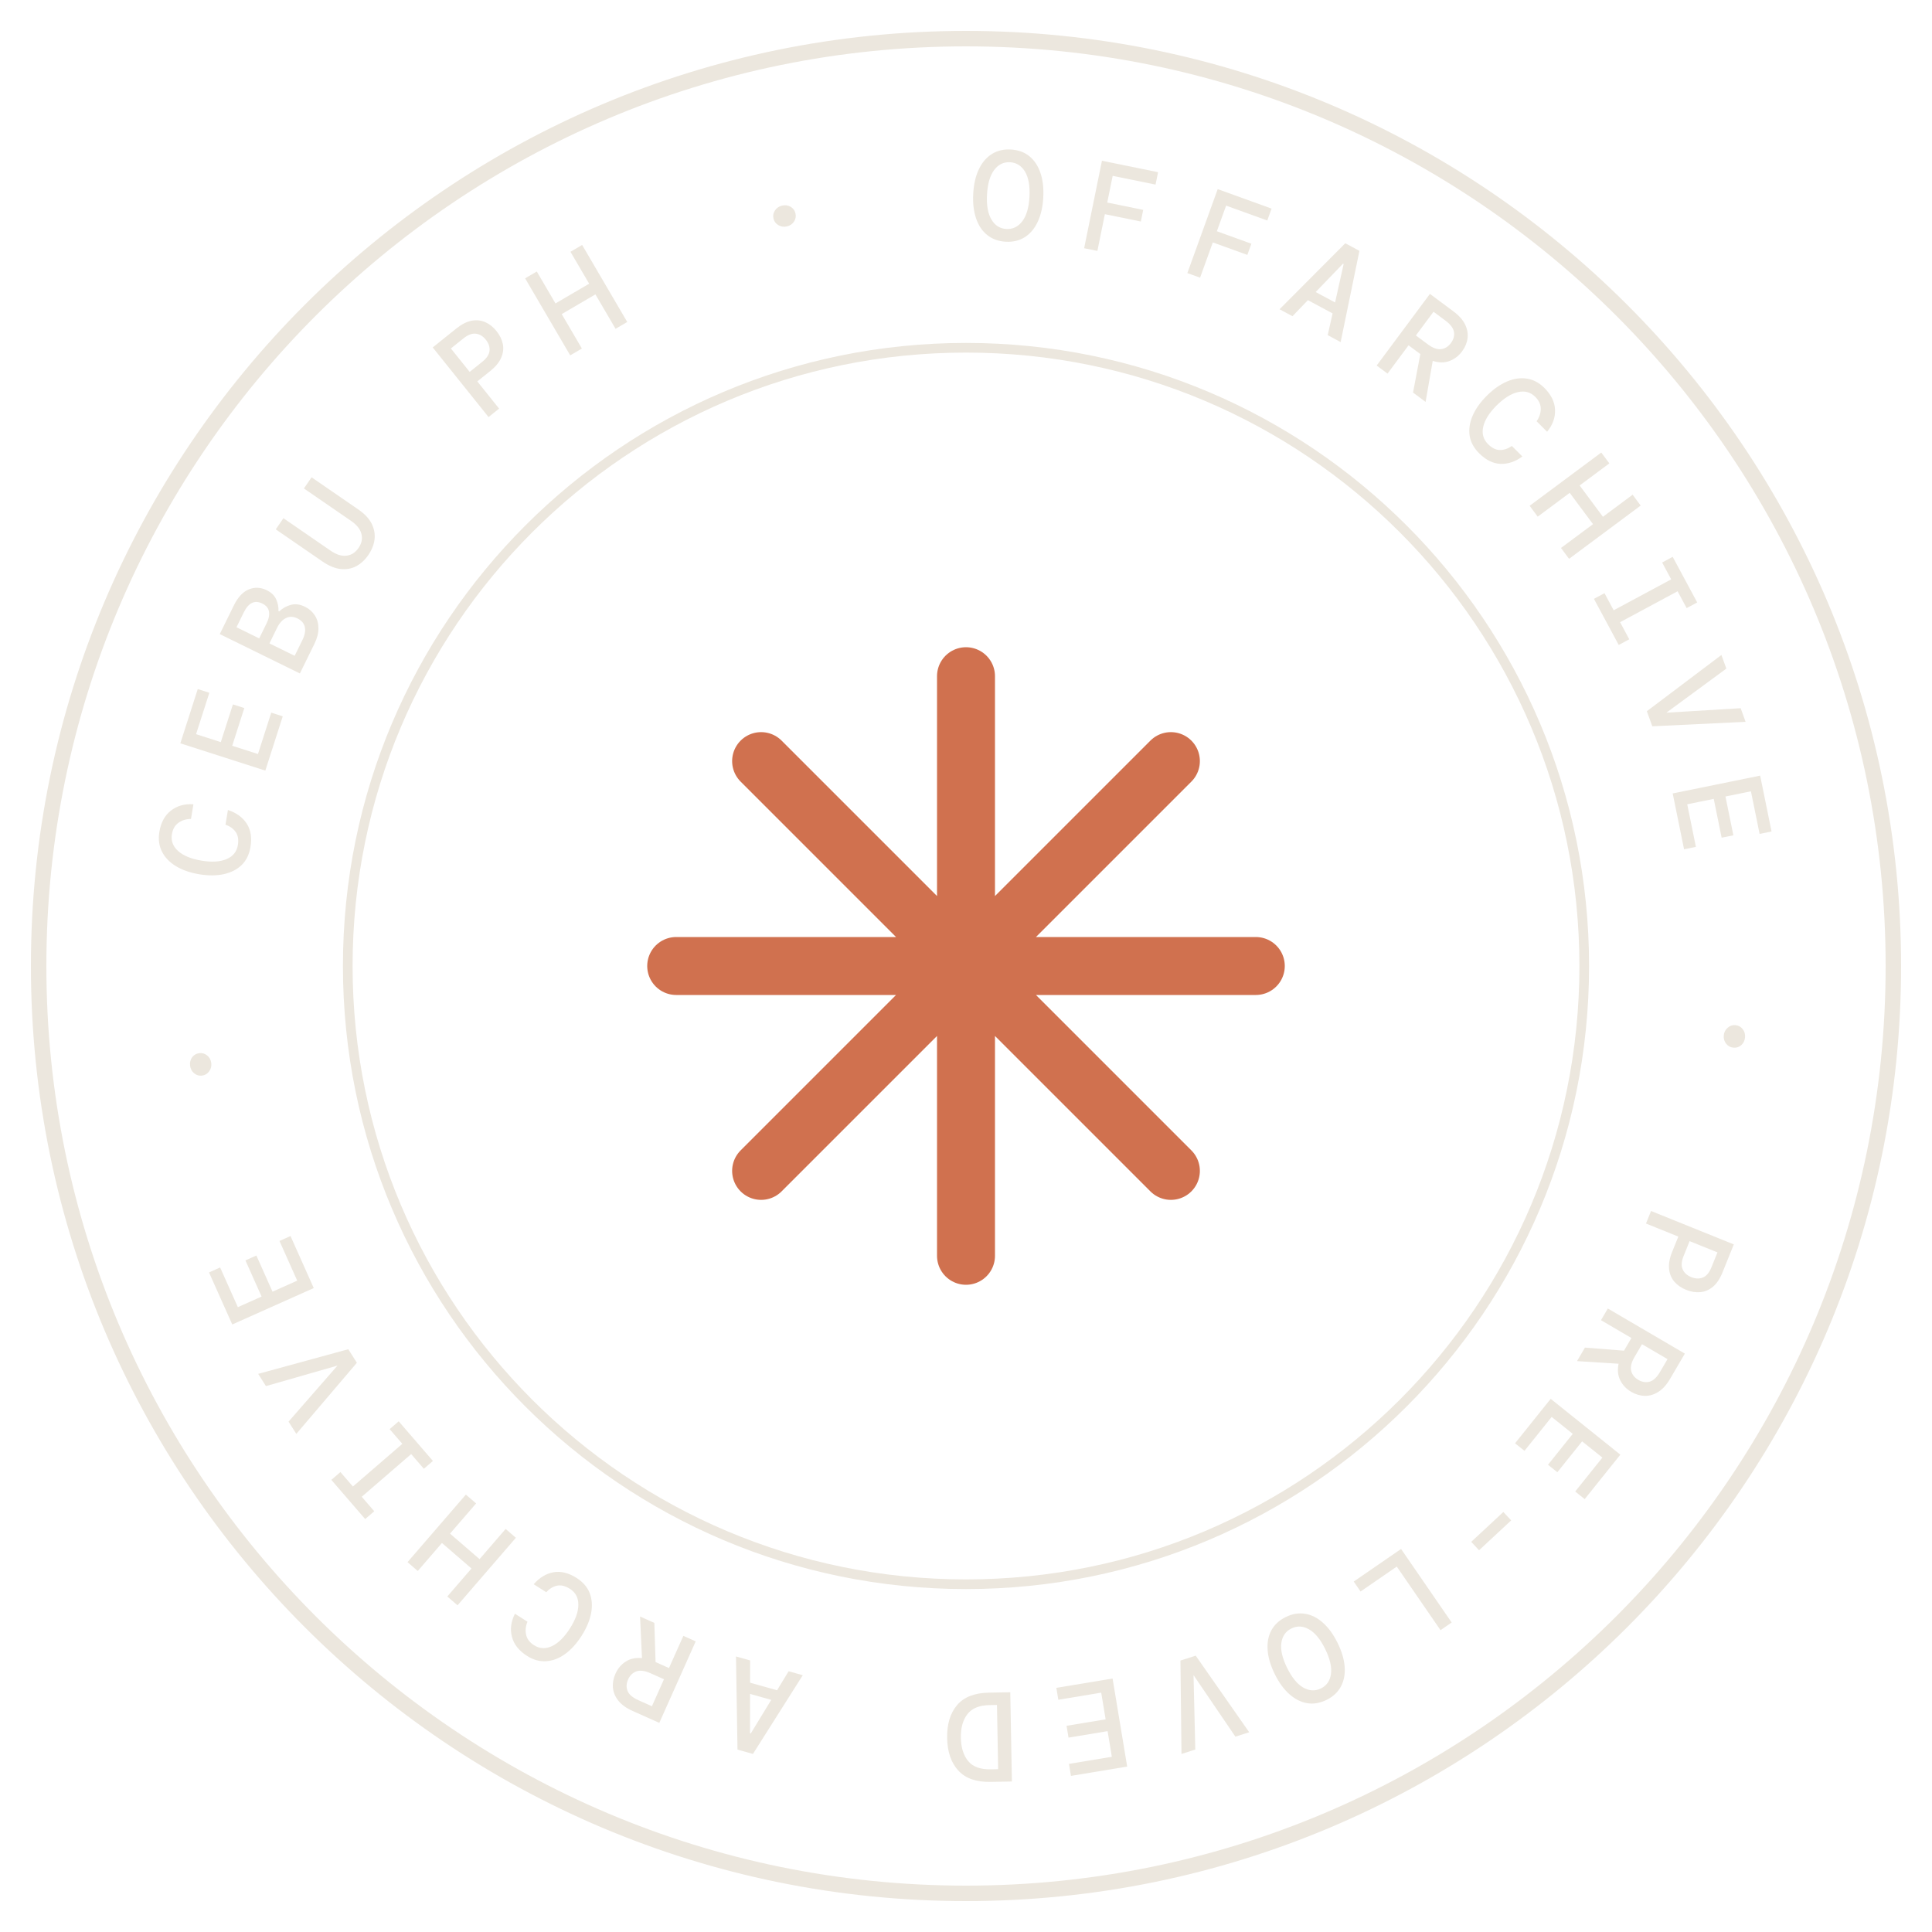
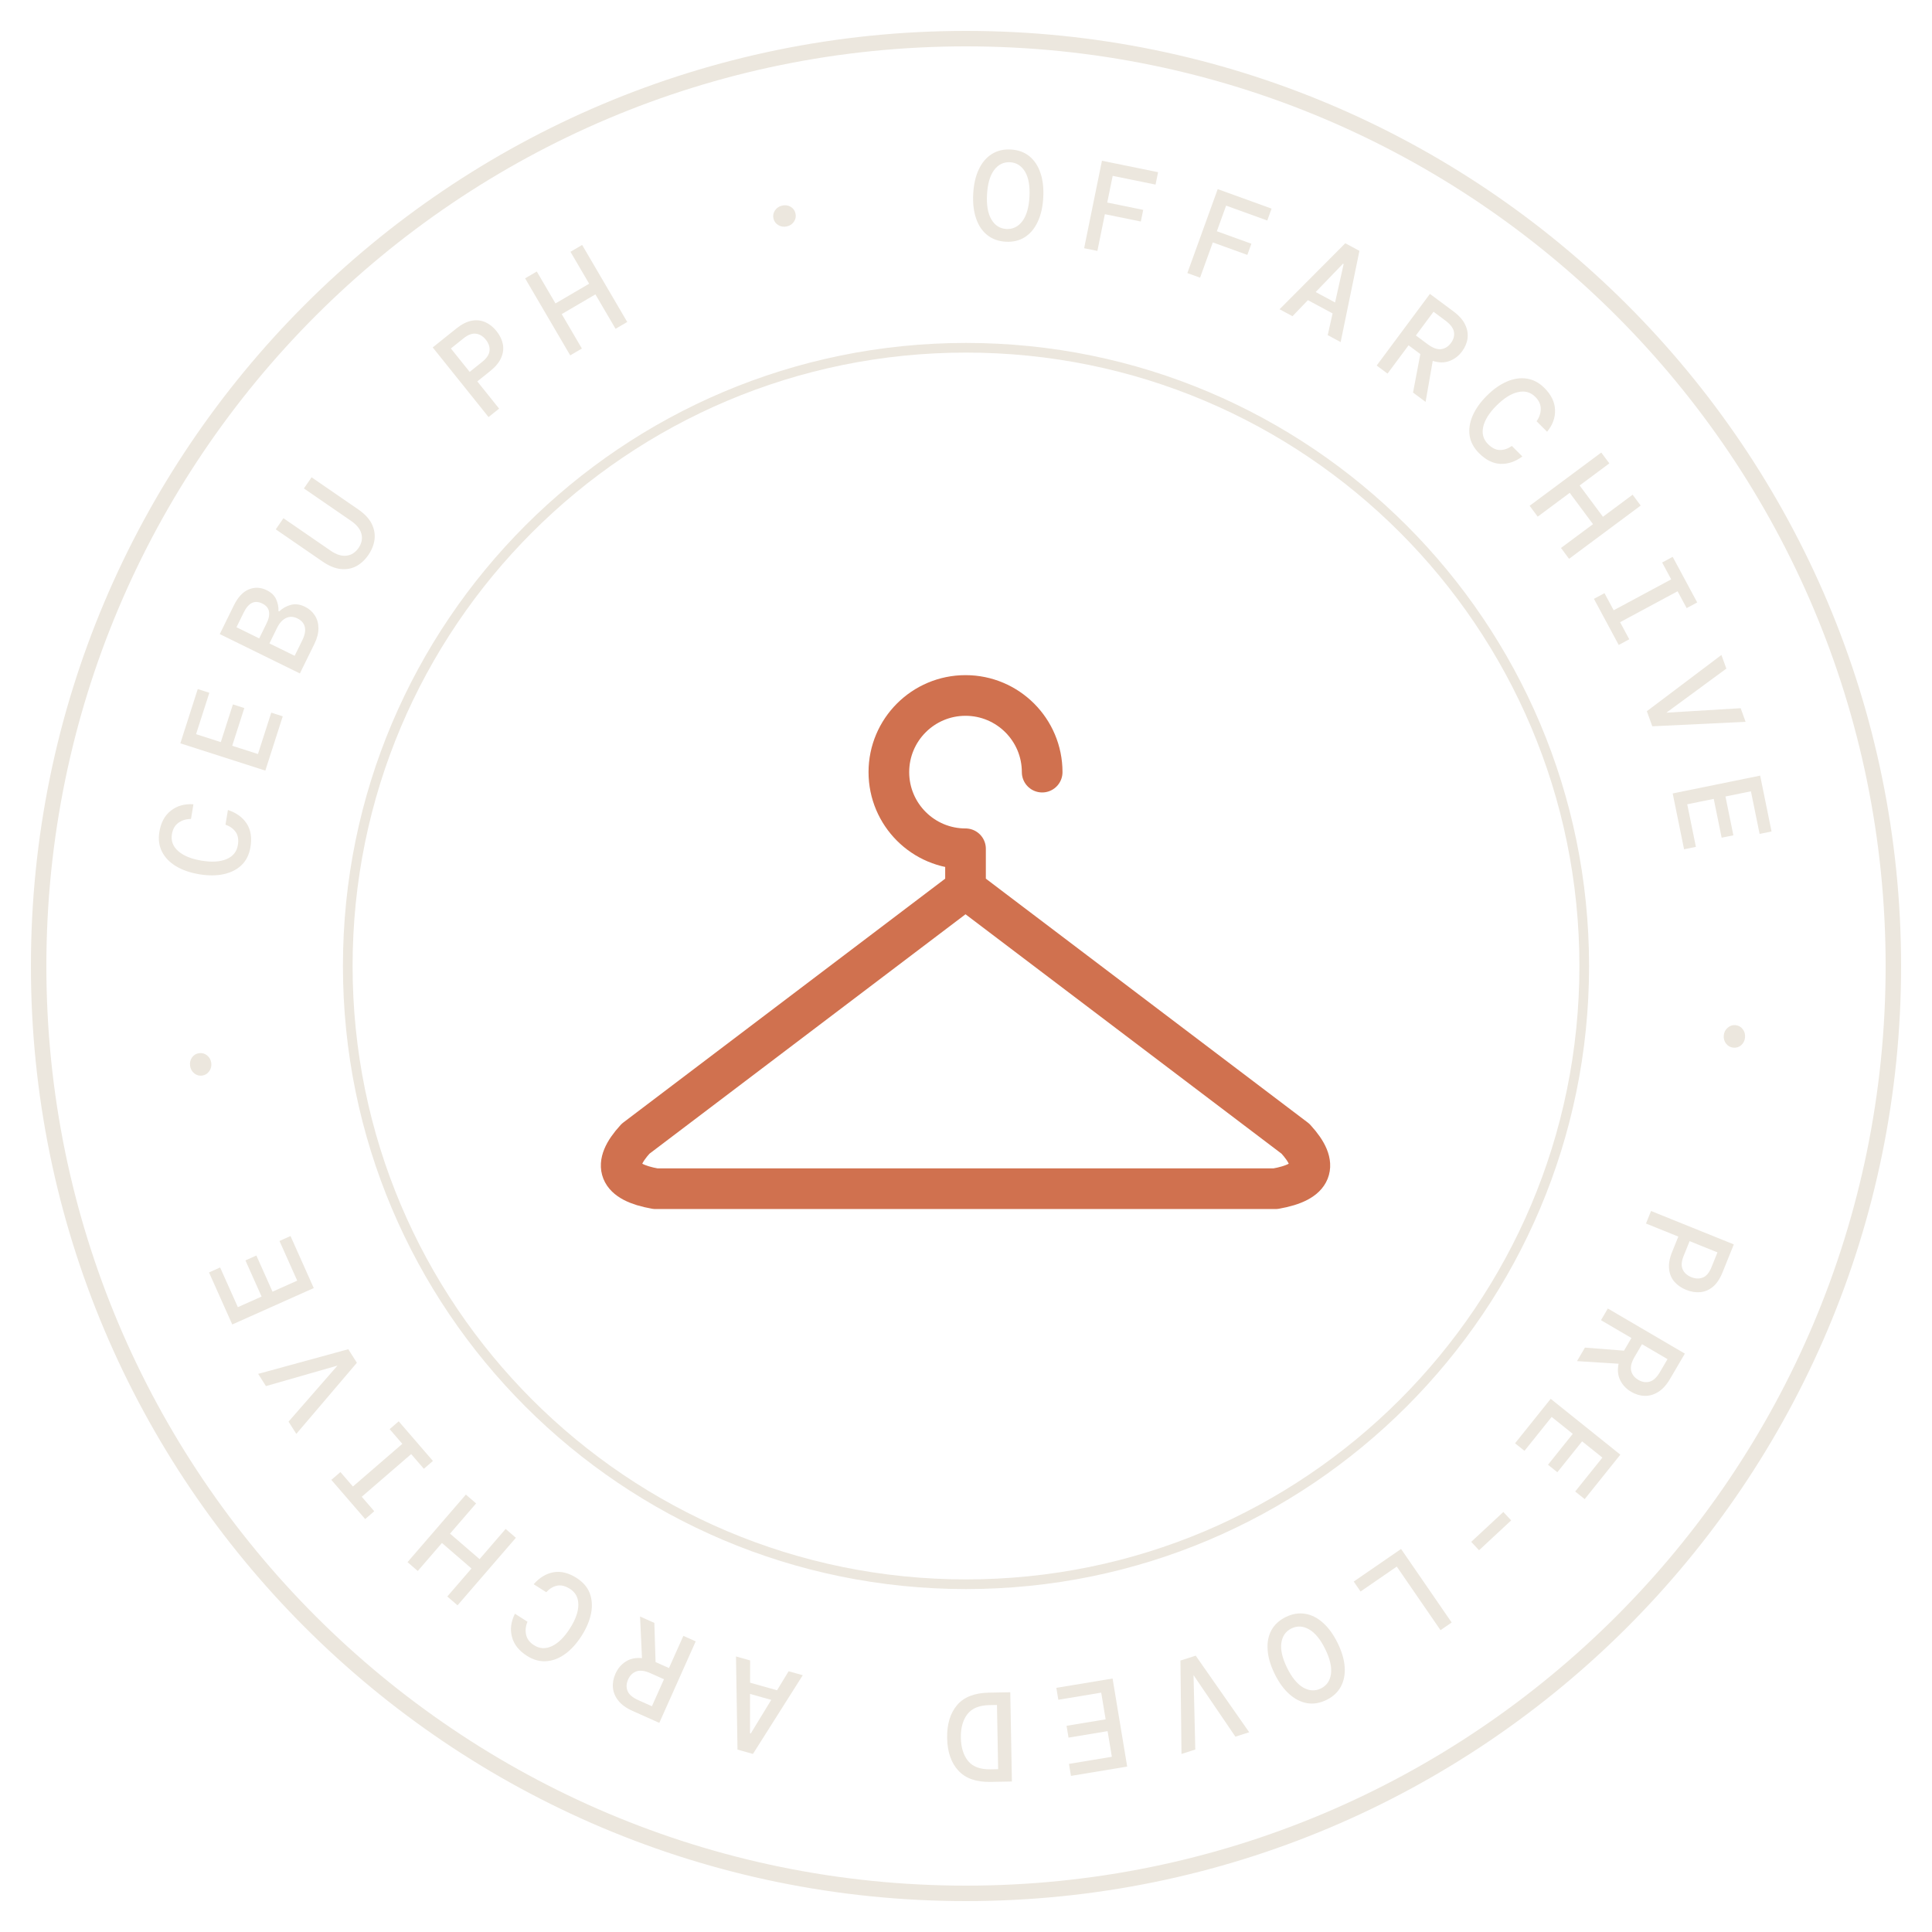
<svg xmlns="http://www.w3.org/2000/svg" viewBox="0 0 200 200" width="200" height="200">
  <g fill="#ECE7DE">
    <circle cx="100" cy="100" r="96" fill="none" stroke="#ECE7DE" stroke-width="1.6" />
    <circle cx="100" cy="100" r="64" fill="none" stroke="#ECE7DE" stroke-width="1" />
    <path transform="translate(104.38 20.12) rotate(3.14)" d="M0.00 4.91L0.00 4.91Q-1.12 4.91-1.94 4.33Q-2.76 3.75-3.19 2.68Q-3.63 1.61-3.63 0.13L-3.63 0.13Q-3.63-1.35-3.19-2.42Q-2.76-3.48-1.94-4.07Q-1.12-4.65 0.00-4.65L0.00-4.65Q1.14-4.65 1.95-4.07Q2.76-3.48 3.19-2.42Q3.63-1.35 3.63 0.13L3.63 0.13Q3.63 1.61 3.19 2.68Q2.76 3.75 1.95 4.33Q1.14 4.91 0.00 4.91ZM0.00 3.59L0.00 3.59Q0.99 3.59 1.60 2.70Q2.20 1.81 2.20 0.13L2.20 0.13Q2.20-1.54 1.60-2.44Q0.99-3.33 0.00-3.33L0.00-3.33Q-1.00-3.33-1.60-2.44Q-2.20-1.54-2.20 0.13L-2.20 0.13Q-2.20 1.81-1.60 2.70Q-1.00 3.59 0.00 3.59Z" />
    <path transform="translate(115.97 21.61) rotate(11.51)" d="M-1.45 4.75L-2.85 4.75L-2.85-4.49L3.08-4.49L3.08-3.18L-1.45-3.18L-1.45-0.36L2.35-0.36L2.35 0.87L-1.45 0.87L-1.45 4.75Z" />
    <path transform="translate(127.21 24.77) rotate(19.88)" d="M-1.45 4.75L-2.85 4.75L-2.85-4.49L3.08-4.49L3.08-3.18L-1.45-3.18L-1.45-0.36L2.35-0.36L2.35 0.87L-1.45 0.87L-1.45 4.75Z" />
    <path transform="translate(137.87 29.53) rotate(28.26)" d="M-2.07 4.75L-3.59 4.75L-0.83-4.49L0.83-4.49L3.59 4.75L2.07 4.75L1.45 2.53L-1.45 2.53L-2.07 4.75ZM0.04-2.51L-0.04-2.51L-1.14 1.41L1.14 1.41L0.04-2.51Z" />
    <path transform="translate(147.73 35.8) rotate(36.63)" d="M-1.57 4.75L-2.97 4.75L-2.97-4.49L0.05-4.49Q1.14-4.49 1.84-4.12Q2.55-3.75 2.90-3.12Q3.25-2.49 3.25-1.70L3.25-1.70Q3.25-0.81 2.79-0.11Q2.34 0.58 1.40 0.90L1.40 0.90L3.34 4.75L1.72 4.75L-0.05 1.10L-1.57 1.10L-1.57 4.75ZM-1.57-3.23L-1.57-0.17L-0.03-0.17Q0.92-0.17 1.37-0.59Q1.81-1.02 1.81-1.70L1.81-1.70Q1.81-2.40 1.37-2.82Q0.94-3.23-0.04-3.23L-0.04-3.23L-1.57-3.23Z" />
    <path transform="translate(156.57 43.43) rotate(45)" d="M0.03 4.91L0.03 4.91Q-1.14 4.91-1.95 4.32Q-2.76 3.72-3.19 2.65Q-3.62 1.57-3.62 0.15L-3.62 0.15Q-3.62-1.29-3.19-2.37Q-2.76-3.45-1.94-4.05Q-1.12-4.65 0.03-4.65L0.03-4.65Q1.52-4.65 2.40-3.83Q3.29-3.02 3.43-1.64L3.43-1.64L1.89-1.64Q1.77-2.36 1.30-2.84Q0.83-3.33 0.01-3.33L0.01-3.33Q-1.03-3.33-1.61-2.40Q-2.19-1.48-2.19 0.15L-2.19 0.15Q-2.19 1.76-1.61 2.67Q-1.03 3.59 0.01 3.59L0.01 3.59Q0.86 3.59 1.31 3.15Q1.76 2.71 1.89 1.98L1.89 1.98L3.43 1.98Q3.22 3.34 2.36 4.13Q1.50 4.91 0.03 4.91Z" />
    <path transform="translate(164.2 52.27) rotate(53.37)" d="M-2.02 4.75L-3.42 4.75L-3.42-4.49L-2.02-4.49L-2.02-0.66L2.02-0.66L2.02-4.49L3.42-4.49L3.42 4.75L2.02 4.75L2.02 0.62L-2.02 0.62L-2.02 4.75Z" />
    <path transform="translate(170.47 62.13) rotate(61.74)" d="M2.71 4.75L-2.71 4.75L-2.71 3.51L-0.70 3.51L-0.70-3.25L-2.68-3.25L-2.68-4.49L2.68-4.49L2.68-3.25L0.70-3.25L0.70 3.51L2.71 3.51L2.71 4.75Z" />
    <path transform="translate(175.23 72.79) rotate(70.12)" d="M0.83 4.75L-0.83 4.75L-3.68-4.49L-2.18-4.49L0.00 2.90L2.18-4.49L3.68-4.49L0.83 4.75Z" />
    <path transform="translate(178.39 84.03) rotate(78.49)" d="M3.00 4.75L-2.90 4.75L-2.90-4.49L3.00-4.49L3.00-3.23L-1.50-3.23L-1.50-0.54L2.60-0.54L2.60 0.70L-1.50 0.70L-1.50 3.50L3.00 3.50L3.00 4.75Z" />
    <path transform="translate(179.67 107.3) rotate(95.23)" d="M0.00 1.23L0.00 1.23Q-0.49 1.23-0.83 0.90Q-1.17 0.58-1.17 0.12L-1.17 0.12Q-1.17-0.34-0.83-0.66Q-0.49-0.98 0.00-0.98L0.00-0.98Q0.50-0.98 0.84-0.66Q1.17-0.34 1.17 0.12L1.17 0.12Q1.17 0.58 0.84 0.90Q0.50 1.23 0.00 1.23Z" />
    <path transform="translate(174.19 129.94) rotate(111.98)" d="M-1.62 4.75L-3.02 4.75L-3.02-4.49L0.11-4.49Q1.16-4.49 1.85-4.13Q2.53-3.76 2.86-3.13Q3.19-2.49 3.19-1.68L3.19-1.68Q3.19-0.86 2.86-0.22Q2.53 0.41 1.85 0.77Q1.16 1.14 0.11 1.14L0.11 1.14L-1.62 1.14L-1.62 4.75ZM-1.62-3.23L-1.62-0.12L0.04-0.12Q0.94-0.12 1.35-0.54Q1.77-0.96 1.77-1.68L1.77-1.68Q1.77-2.38 1.35-2.81Q0.94-3.23 0.04-3.23L0.04-3.23L-1.62-3.23Z" />
    <path transform="translate(169.04 140.42) rotate(120.35)" d="M-1.57 4.75L-2.97 4.75L-2.97-4.49L0.05-4.49Q1.14-4.49 1.84-4.12Q2.55-3.75 2.90-3.12Q3.25-2.49 3.25-1.70L3.25-1.70Q3.25-0.81 2.79-0.11Q2.34 0.58 1.40 0.90L1.40 0.90L3.34 4.75L1.72 4.75L-0.05 1.10L-1.57 1.10L-1.57 4.75ZM-1.57-3.23L-1.57-0.17L-0.03-0.17Q0.92-0.17 1.37-0.59Q1.81-1.02 1.81-1.70L1.81-1.70Q1.81-2.40 1.37-2.82Q0.94-3.23-0.04-3.23L-0.04-3.23L-1.57-3.23Z" />
    <path transform="translate(162.42 150.04) rotate(128.72)" d="M3.00 4.75L-2.90 4.75L-2.90-4.49L3.00-4.49L3.00-3.23L-1.50-3.23L-1.50-0.54L2.60-0.54L2.60 0.70L-1.50 0.70L-1.50 3.50L3.00 3.50L3.00 4.75Z" />
    <path transform="translate(154.46 158.6) rotate(137.09)" d="M2.27 0.73L-2.27 0.73L-2.27-0.46L2.27-0.46L2.27 0.73Z" />
    <path transform="translate(145.35 165.9) rotate(145.47)" d="M3.06 4.75L-2.89 4.75L-2.89-4.49L-1.49-4.49L-1.49 3.50L3.06 3.50L3.06 4.75Z" />
    <path transform="translate(135.27 171.8) rotate(153.84)" d="M0.00 4.91L0.00 4.91Q-1.12 4.91-1.94 4.33Q-2.76 3.75-3.19 2.68Q-3.63 1.61-3.63 0.13L-3.63 0.13Q-3.63-1.35-3.19-2.42Q-2.76-3.48-1.94-4.07Q-1.12-4.65 0.00-4.65L0.00-4.65Q1.14-4.65 1.95-4.07Q2.76-3.48 3.19-2.42Q3.63-1.35 3.63 0.13L3.63 0.13Q3.63 1.61 3.19 2.68Q2.76 3.75 1.95 4.33Q1.14 4.91 0.00 4.91ZM0.00 3.59L0.00 3.59Q0.99 3.59 1.60 2.70Q2.20 1.81 2.20 0.13L2.20 0.13Q2.20-1.54 1.60-2.44Q0.99-3.33 0.00-3.33L0.00-3.33Q-1.00-3.33-1.60-2.44Q-2.20-1.54-2.20 0.13L-2.20 0.13Q-2.20 1.81-1.60 2.70Q-1.00 3.59 0.00 3.59Z" />
    <path transform="translate(124.44 176.17) rotate(162.21)" d="M0.83 4.75L-0.83 4.75L-3.68-4.49L-2.18-4.49L0.00 2.90L2.18-4.49L3.68-4.49L0.83 4.75Z" />
    <path transform="translate(113.09 178.92) rotate(170.58)" d="M3.00 4.75L-2.90 4.75L-2.90-4.49L3.00-4.49L3.00-3.23L-1.50-3.23L-1.50-0.54L2.60-0.54L2.60 0.70L-1.50 0.70L-1.50 3.50L3.00 3.50L3.00 4.75Z" />
    <path transform="translate(101.46 179.99) rotate(178.95)" d="M-0.99 4.75L-3.21 4.75L-3.21-4.49L-0.99-4.49Q1.24-4.49 2.32-3.25Q3.41-2.02 3.41 0.13L3.41 0.13Q3.41 2.28 2.32 3.52Q1.24 4.75-0.99 4.75L-0.99 4.75ZM-1.81-3.19L-1.81 3.46L-1.04 3.46Q0.57 3.46 1.28 2.55Q1.99 1.65 1.99 0.13L1.99 0.13Q1.99-1.39 1.28-2.29Q0.57-3.19-1.04-3.19L-1.04-3.19L-1.81-3.19Z" />
    <path transform="translate(78.36 177.02) rotate(195.7)" d="M-2.07 4.75L-3.59 4.75L-0.83-4.49L0.83-4.49L3.59 4.75L2.07 4.75L1.45 2.53L-1.45 2.53L-2.07 4.75ZM0.04-2.51L-0.04-2.51L-1.14 1.41L1.14 1.41L0.04-2.51Z" />
    <path transform="translate(67.37 173.04) rotate(204.07)" d="M-1.57 4.75L-2.97 4.75L-2.97-4.49L0.05-4.49Q1.14-4.49 1.84-4.12Q2.55-3.75 2.90-3.12Q3.25-2.49 3.25-1.70L3.25-1.70Q3.25-0.81 2.79-0.11Q2.34 0.58 1.40 0.90L1.40 0.90L3.34 4.75L1.72 4.75L-0.05 1.10L-1.57 1.10L-1.57 4.75ZM-1.57-3.23L-1.57-0.17L-0.03-0.17Q0.92-0.17 1.37-0.59Q1.81-1.02 1.81-1.70L1.81-1.70Q1.81-2.40 1.37-2.82Q0.94-3.23-0.04-3.23L-0.04-3.23L-1.57-3.23Z" />
    <path transform="translate(57.08 167.51) rotate(212.44)" d="M0.03 4.91L0.03 4.91Q-1.14 4.91-1.95 4.32Q-2.76 3.72-3.19 2.65Q-3.62 1.57-3.62 0.15L-3.62 0.15Q-3.62-1.29-3.19-2.37Q-2.76-3.45-1.94-4.05Q-1.12-4.65 0.03-4.65L0.03-4.65Q1.52-4.65 2.40-3.83Q3.29-3.02 3.43-1.64L3.43-1.64L1.89-1.64Q1.77-2.36 1.30-2.84Q0.83-3.33 0.01-3.33L0.01-3.33Q-1.03-3.33-1.61-2.40Q-2.19-1.48-2.19 0.15L-2.19 0.15Q-2.19 1.76-1.61 2.67Q-1.03 3.59 0.01 3.59L0.01 3.59Q0.86 3.59 1.31 3.15Q1.76 2.71 1.89 1.98L1.89 1.98L3.43 1.98Q3.22 3.34 2.36 4.13Q1.50 4.91 0.03 4.91Z" />
    <path transform="translate(47.71 160.55) rotate(220.81)" d="M-2.02 4.75L-3.42 4.75L-3.42-4.49L-2.02-4.49L-2.02-0.66L2.02-0.66L2.02-4.49L3.42-4.49L3.42 4.75L2.02 4.75L2.02 0.62L-2.02 0.62L-2.02 4.75Z" />
    <path transform="translate(39.45 152.29) rotate(229.19)" d="M2.71 4.75L-2.71 4.75L-2.71 3.51L-0.70 3.51L-0.70-3.25L-2.68-3.25L-2.68-4.49L2.68-4.49L2.68-3.25L0.70-3.25L0.70 3.51L2.71 3.51L2.71 4.75Z" />
    <path transform="translate(32.49 142.92) rotate(237.56)" d="M0.83 4.75L-0.83 4.75L-3.68-4.49L-2.18-4.49L0.00 2.90L2.18-4.49L3.68-4.49L0.83 4.75Z" />
    <path transform="translate(26.96 132.63) rotate(245.93)" d="M3.00 4.75L-2.90 4.75L-2.90-4.49L3.00-4.49L3.00-3.23L-1.50-3.23L-1.50-0.54L2.60-0.54L2.60 0.70L-1.50 0.70L-1.50 3.50L3.00 3.50L3.00 4.75Z" />
    <path transform="translate(20.65 110.2) rotate(262.67)" d="M0.00 1.23L0.00 1.23Q-0.49 1.23-0.83 0.90Q-1.17 0.58-1.17 0.12L-1.17 0.12Q-1.17-0.34-0.83-0.66Q-0.49-0.98 0.00-0.98L0.00-0.98Q0.50-0.98 0.84-0.66Q1.17-0.34 1.17 0.12L1.17 0.12Q1.17 0.58 0.84 0.90Q0.50 1.23 0.00 1.23Z" />
    <path transform="translate(21.08 86.91) rotate(279.42)" d="M0.03 4.91L0.03 4.91Q-1.14 4.91-1.95 4.32Q-2.76 3.72-3.19 2.65Q-3.62 1.57-3.62 0.15L-3.62 0.15Q-3.62-1.29-3.19-2.37Q-2.76-3.45-1.94-4.05Q-1.12-4.65 0.03-4.65L0.03-4.65Q1.52-4.65 2.40-3.83Q3.29-3.02 3.43-1.64L3.43-1.64L1.89-1.64Q1.77-2.36 1.30-2.84Q0.83-3.33 0.01-3.33L0.01-3.33Q-1.03-3.33-1.61-2.40Q-2.19-1.48-2.19 0.15L-2.19 0.15Q-2.19 1.76-1.61 2.67Q-1.03 3.59 0.01 3.59L0.01 3.59Q0.86 3.59 1.31 3.15Q1.76 2.71 1.89 1.98L1.89 1.98L3.43 1.98Q3.22 3.34 2.36 4.13Q1.50 4.91 0.03 4.91Z" />
    <path transform="translate(23.83 75.56) rotate(287.79)" d="M3.00 4.75L-2.90 4.75L-2.90-4.49L3.00-4.49L3.00-3.23L-1.50-3.23L-1.50-0.54L2.60-0.54L2.60 0.70L-1.50 0.70L-1.50 3.50L3.00 3.50L3.00 4.75Z" />
    <path transform="translate(28.2 64.73) rotate(296.16)" d="M0.18 4.75L-3.22 4.75L-3.22-4.49L0.08-4.49Q1.52-4.49 2.26-3.83Q3.00-3.17 3.00-2.13L3.00-2.13Q3.00-1.32 2.57-0.82Q2.15-0.32 1.60-0.09L1.60-0.09L1.60 0Q2.26 0.24 2.73 0.77Q3.21 1.31 3.21 2.18L3.21 2.18Q3.21 2.89 2.86 3.48Q2.51 4.07 1.83 4.41Q1.16 4.75 0.18 4.75L0.18 4.75ZM-1.82-3.25L-1.82-0.63L-0.09-0.63Q0.71-0.63 1.14-0.96Q1.56-1.28 1.56-1.94L1.56-1.94Q1.56-3.25-0.12-3.25L-0.12-3.25L-1.82-3.25ZM-1.82 0.55L-1.82 3.46L0.00 3.46Q0.86 3.46 1.32 3.09Q1.78 2.72 1.78 2.01L1.78 2.01Q1.78 1.31 1.29 0.93Q0.81 0.55-0.03 0.55L-0.03 0.55L-1.82 0.55Z" />
    <path transform="translate(34.1 54.65) rotate(304.53)" d="M-0.03 4.91L-0.03 4.91Q-0.96 4.91-1.70 4.53Q-2.43 4.14-2.85 3.36Q-3.27 2.57-3.27 1.37L-3.27 1.37L-3.27-4.49L-1.87-4.49L-1.87 1.45Q-1.87 2.51-1.37 3.08Q-0.87 3.66 0.00 3.66L0.00 3.66Q0.87 3.66 1.37 3.08Q1.87 2.51 1.87 1.45L1.87 1.45L1.87-4.49L3.27-4.49L3.27 1.37Q3.27 2.57 2.84 3.36Q2.40 4.14 1.66 4.53Q0.91 4.91-0.03 4.91Z" />
    <path transform="translate(49.96 37.58) rotate(321.28)" d="M-1.62 4.75L-3.02 4.75L-3.02-4.49L0.11-4.49Q1.16-4.49 1.85-4.13Q2.53-3.76 2.86-3.13Q3.19-2.49 3.19-1.68L3.19-1.68Q3.19-0.86 2.86-0.22Q2.53 0.41 1.85 0.77Q1.16 1.14 0.11 1.14L0.11 1.14L-1.62 1.14L-1.62 4.75ZM-1.62-3.23L-1.62-0.12L0.04-0.12Q0.94-0.12 1.35-0.54Q1.77-0.96 1.77-1.68L1.77-1.68Q1.77-2.38 1.35-2.81Q0.94-3.23 0.04-3.23L0.04-3.23L-1.62-3.23Z" />
    <path transform="translate(59.58 30.96) rotate(329.65)" d="M-2.02 4.75L-3.42 4.75L-3.42-4.49L-2.02-4.49L-2.02-0.66L2.02-0.66L2.02-4.49L3.42-4.49L3.42 4.75L2.02 4.75L2.02 0.62L-2.02 0.62L-2.02 4.75Z" />
    <path transform="translate(81.18 22.24) rotate(346.4)" d="M0.00 1.23L0.00 1.23Q-0.49 1.23-0.83 0.90Q-1.17 0.58-1.17 0.12L-1.17 0.12Q-1.17-0.34-0.83-0.66Q-0.49-0.98 0.00-0.98L0.00-0.98Q0.50-0.98 0.84-0.66Q1.17-0.34 1.17 0.12L1.17 0.12Q1.17 0.58 0.84 0.90Q0.50 1.23 0.00 1.23Z" />
  </g>
-   <path d="M70 100L130 100M78.79 78.79L121.21 121.21M100 70L100 130M121.21 78.79L78.79 121.21" stroke="#D0714F" stroke-width="6" stroke-linecap="round" />
+   <path transform="translate(58.55 56.47) scale(3.45)" d="M12 10.3V9.1a2.3 2.3 0 1 1 2.3-2.3M12 10.3 2.1 17.8Q1 19 2.7 19.3H21.3Q23 19 21.9 17.8Z" fill="none" stroke="#D0714F" stroke-width="1.22" stroke-linecap="round" stroke-linejoin="round" />
</svg>
